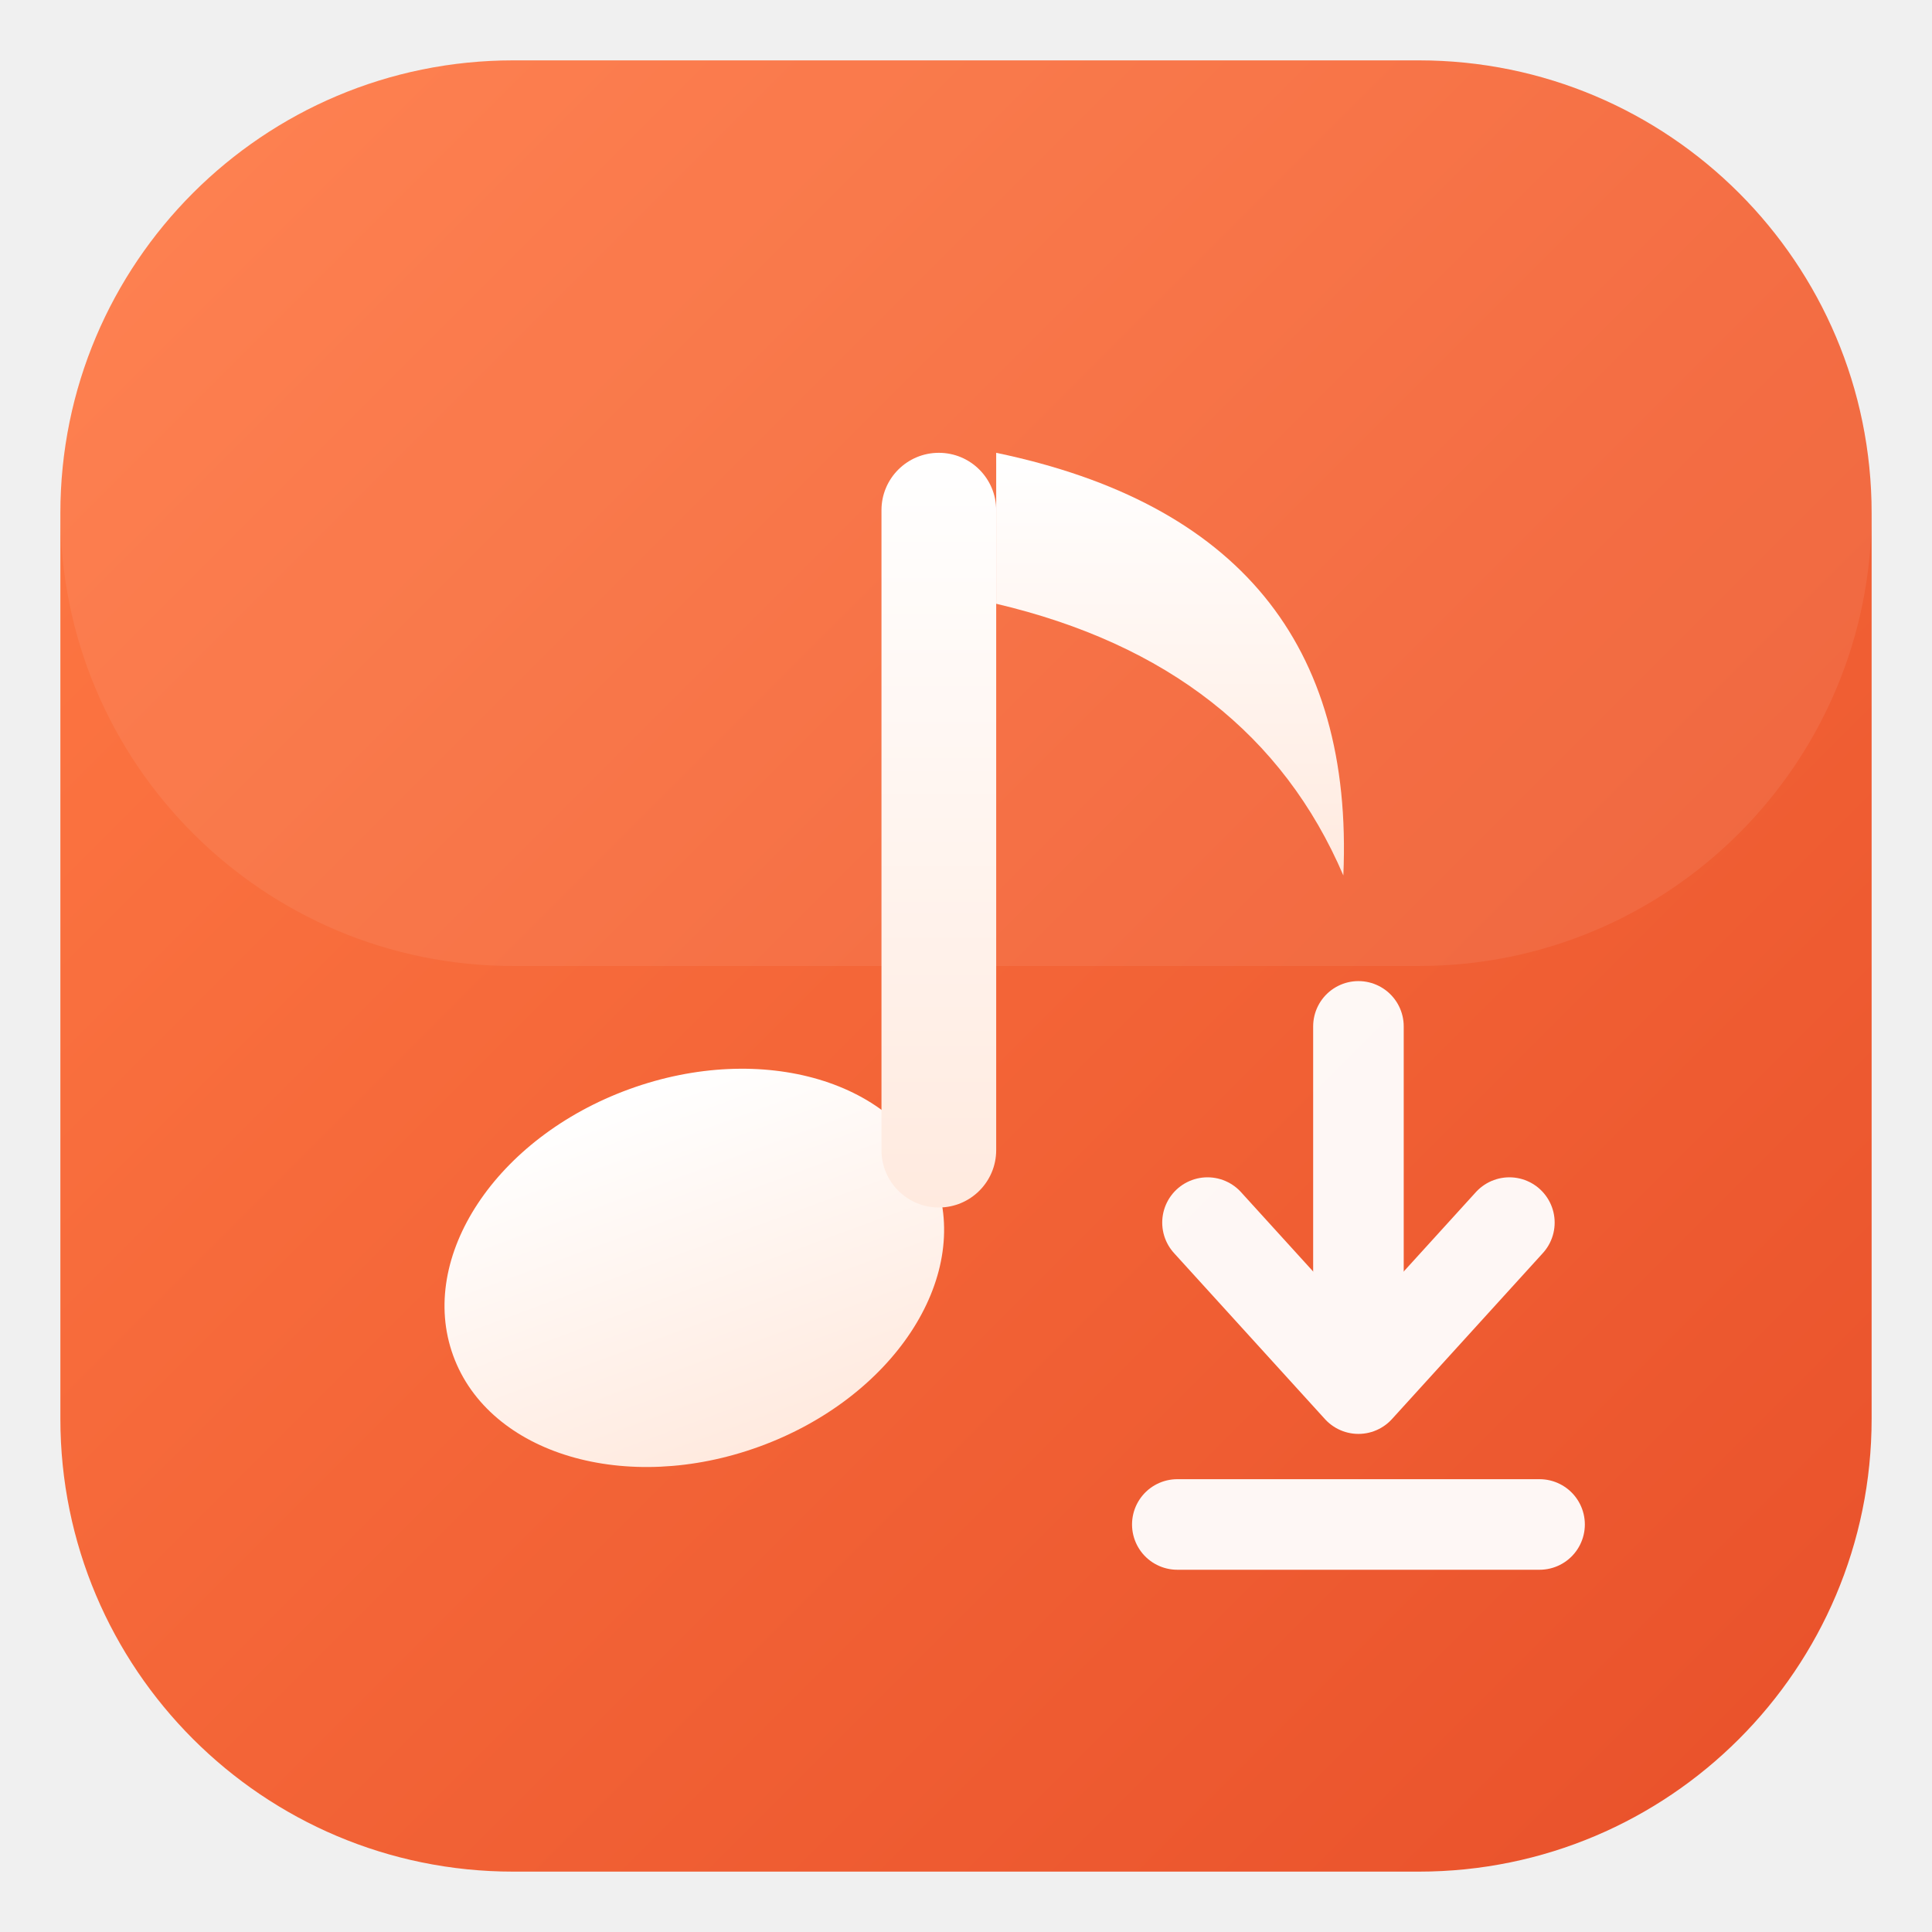
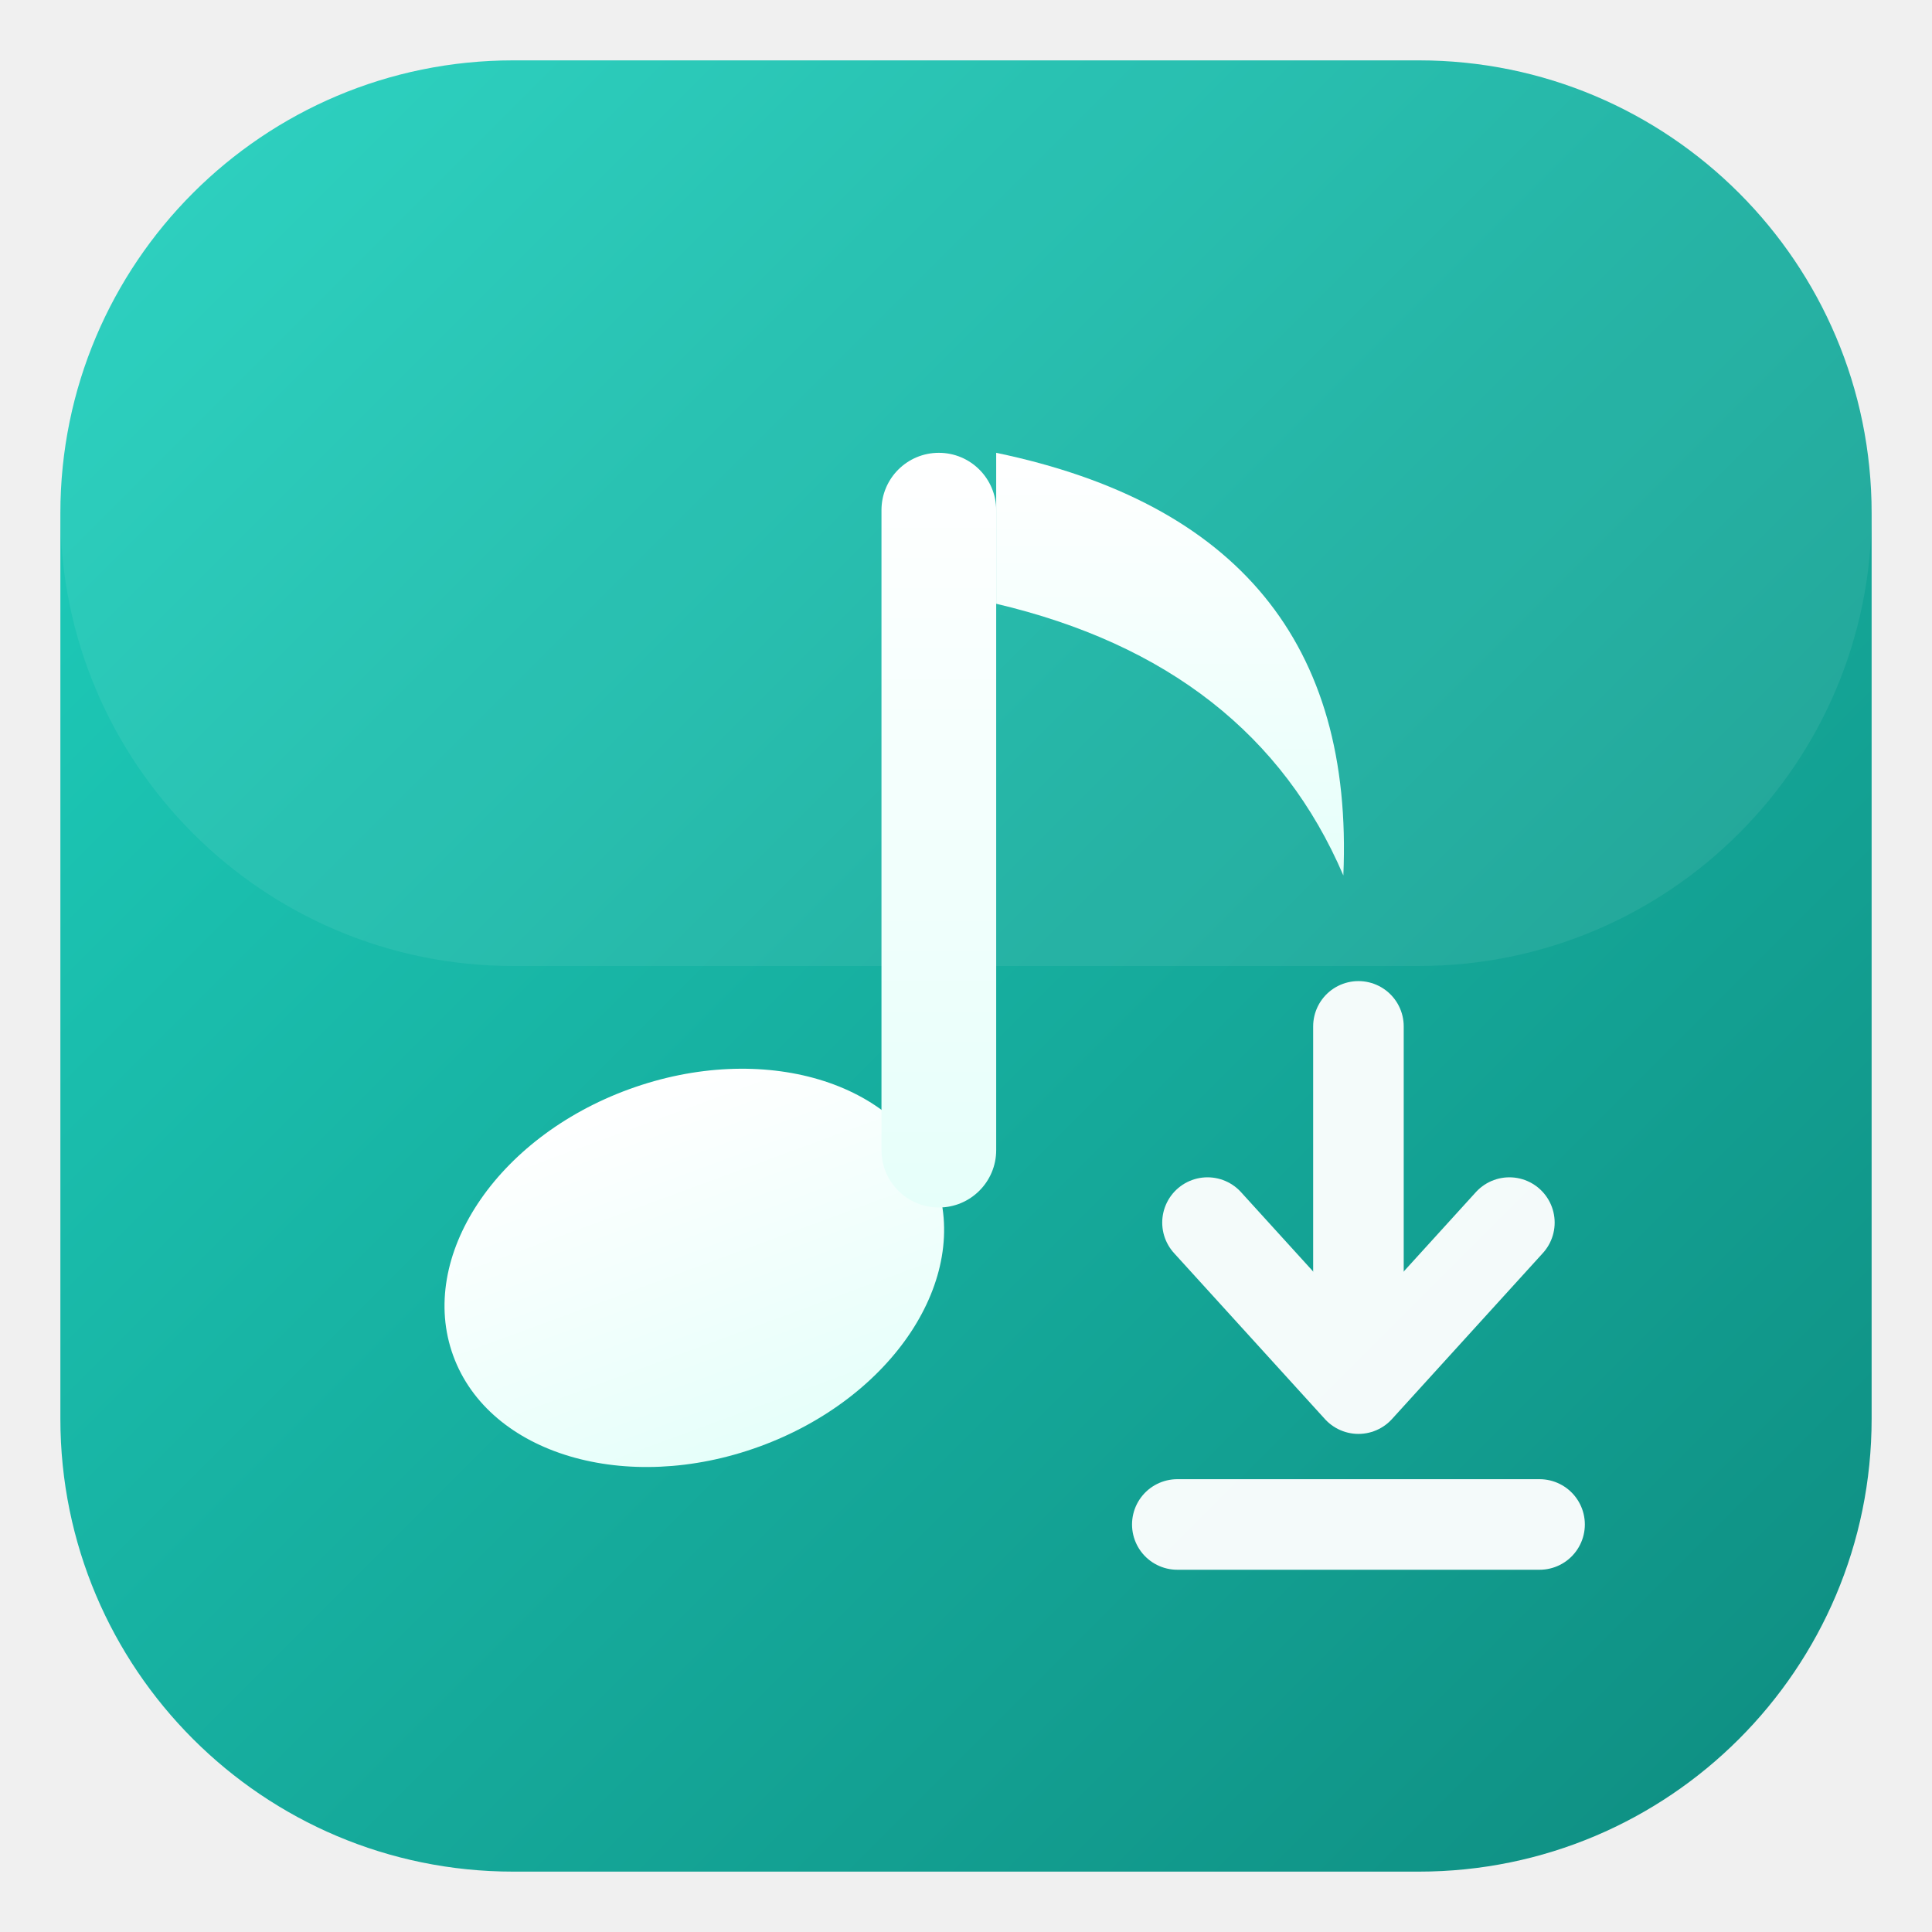
<svg xmlns="http://www.w3.org/2000/svg" viewBox="0 0 64 64" width="64" height="64">
  <defs>
    <linearGradient id="tile" x1="0%" y1="0%" x2="100%" y2="100%">
-       <stop offset="0%" stop-color="#FF7A45" />
-       <stop offset="100%" stop-color="#E8502A" />
+       <stop offset="0%" stop-color="#1FD1BE" />
+       <stop offset="100%" stop-color="#0E8C80" />
    </linearGradient>
    <linearGradient id="mark" x1="0%" y1="0%" x2="0%" y2="100%">
      <stop offset="0%" stop-color="#ffffff" />
-       <stop offset="100%" stop-color="#FFEADF" />
+       <stop offset="100%" stop-color="#E6FFFA" />
    </linearGradient>
  </defs>
  <rect x="2" y="2" width="60" height="60" rx="15" ry="15" fill="url(#tile)" />
  <rect x="2" y="2" width="60" height="30" rx="15" ry="15" fill="#ffffff" opacity="0.07" />
  <g fill="url(#mark)">
    <ellipse cx="23" cy="42" rx="8.5" ry="6.3" transform="rotate(-20 23 42)" />
    <rect x="29.2" y="15" width="3.8" height="25" rx="1.9" />
    <path d="M33 15 q12 2.5 11.5 14 q-3-7-11.5-9 Z" />
  </g>
  <g stroke="#ffffff" stroke-width="3" stroke-linecap="round" stroke-linejoin="round" fill="none" opacity="0.95">
    <line x1="45" y1="34" x2="45" y2="45" />
    <polyline points="40,40.5 45,46 50,40.5" />
    <line x1="39" y1="50.5" x2="51" y2="50.5" />
  </g>
</svg>
